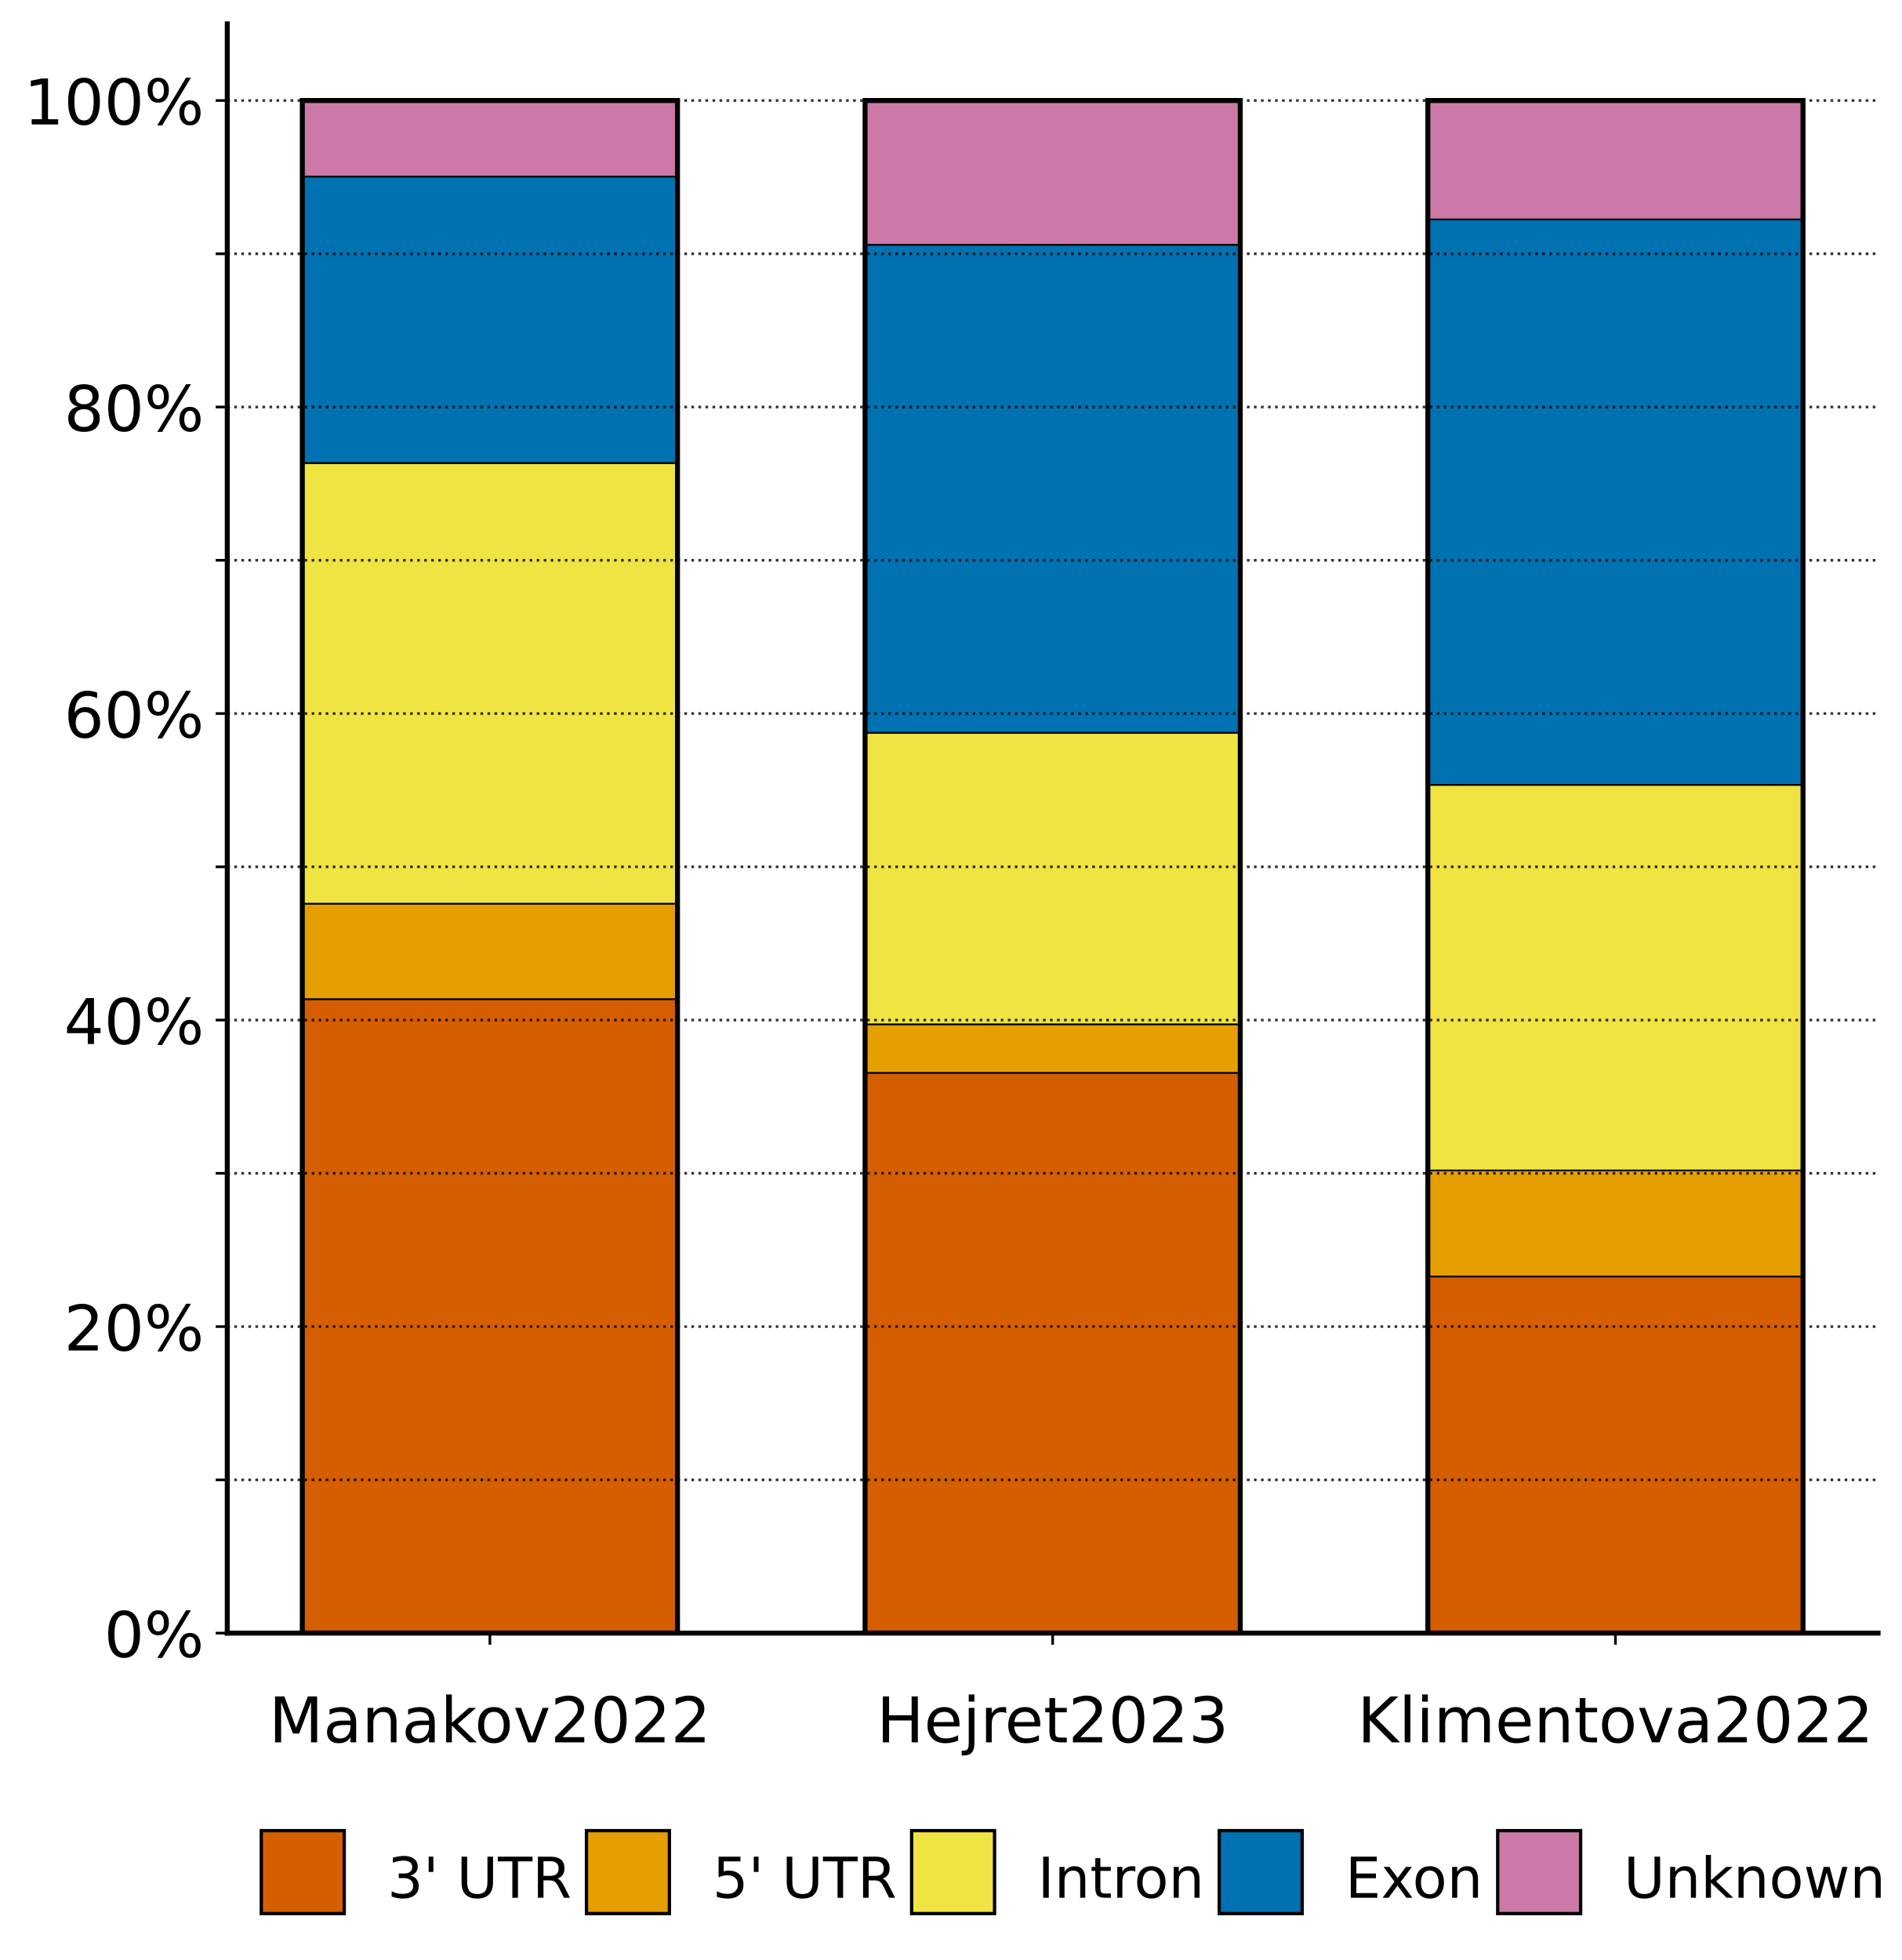
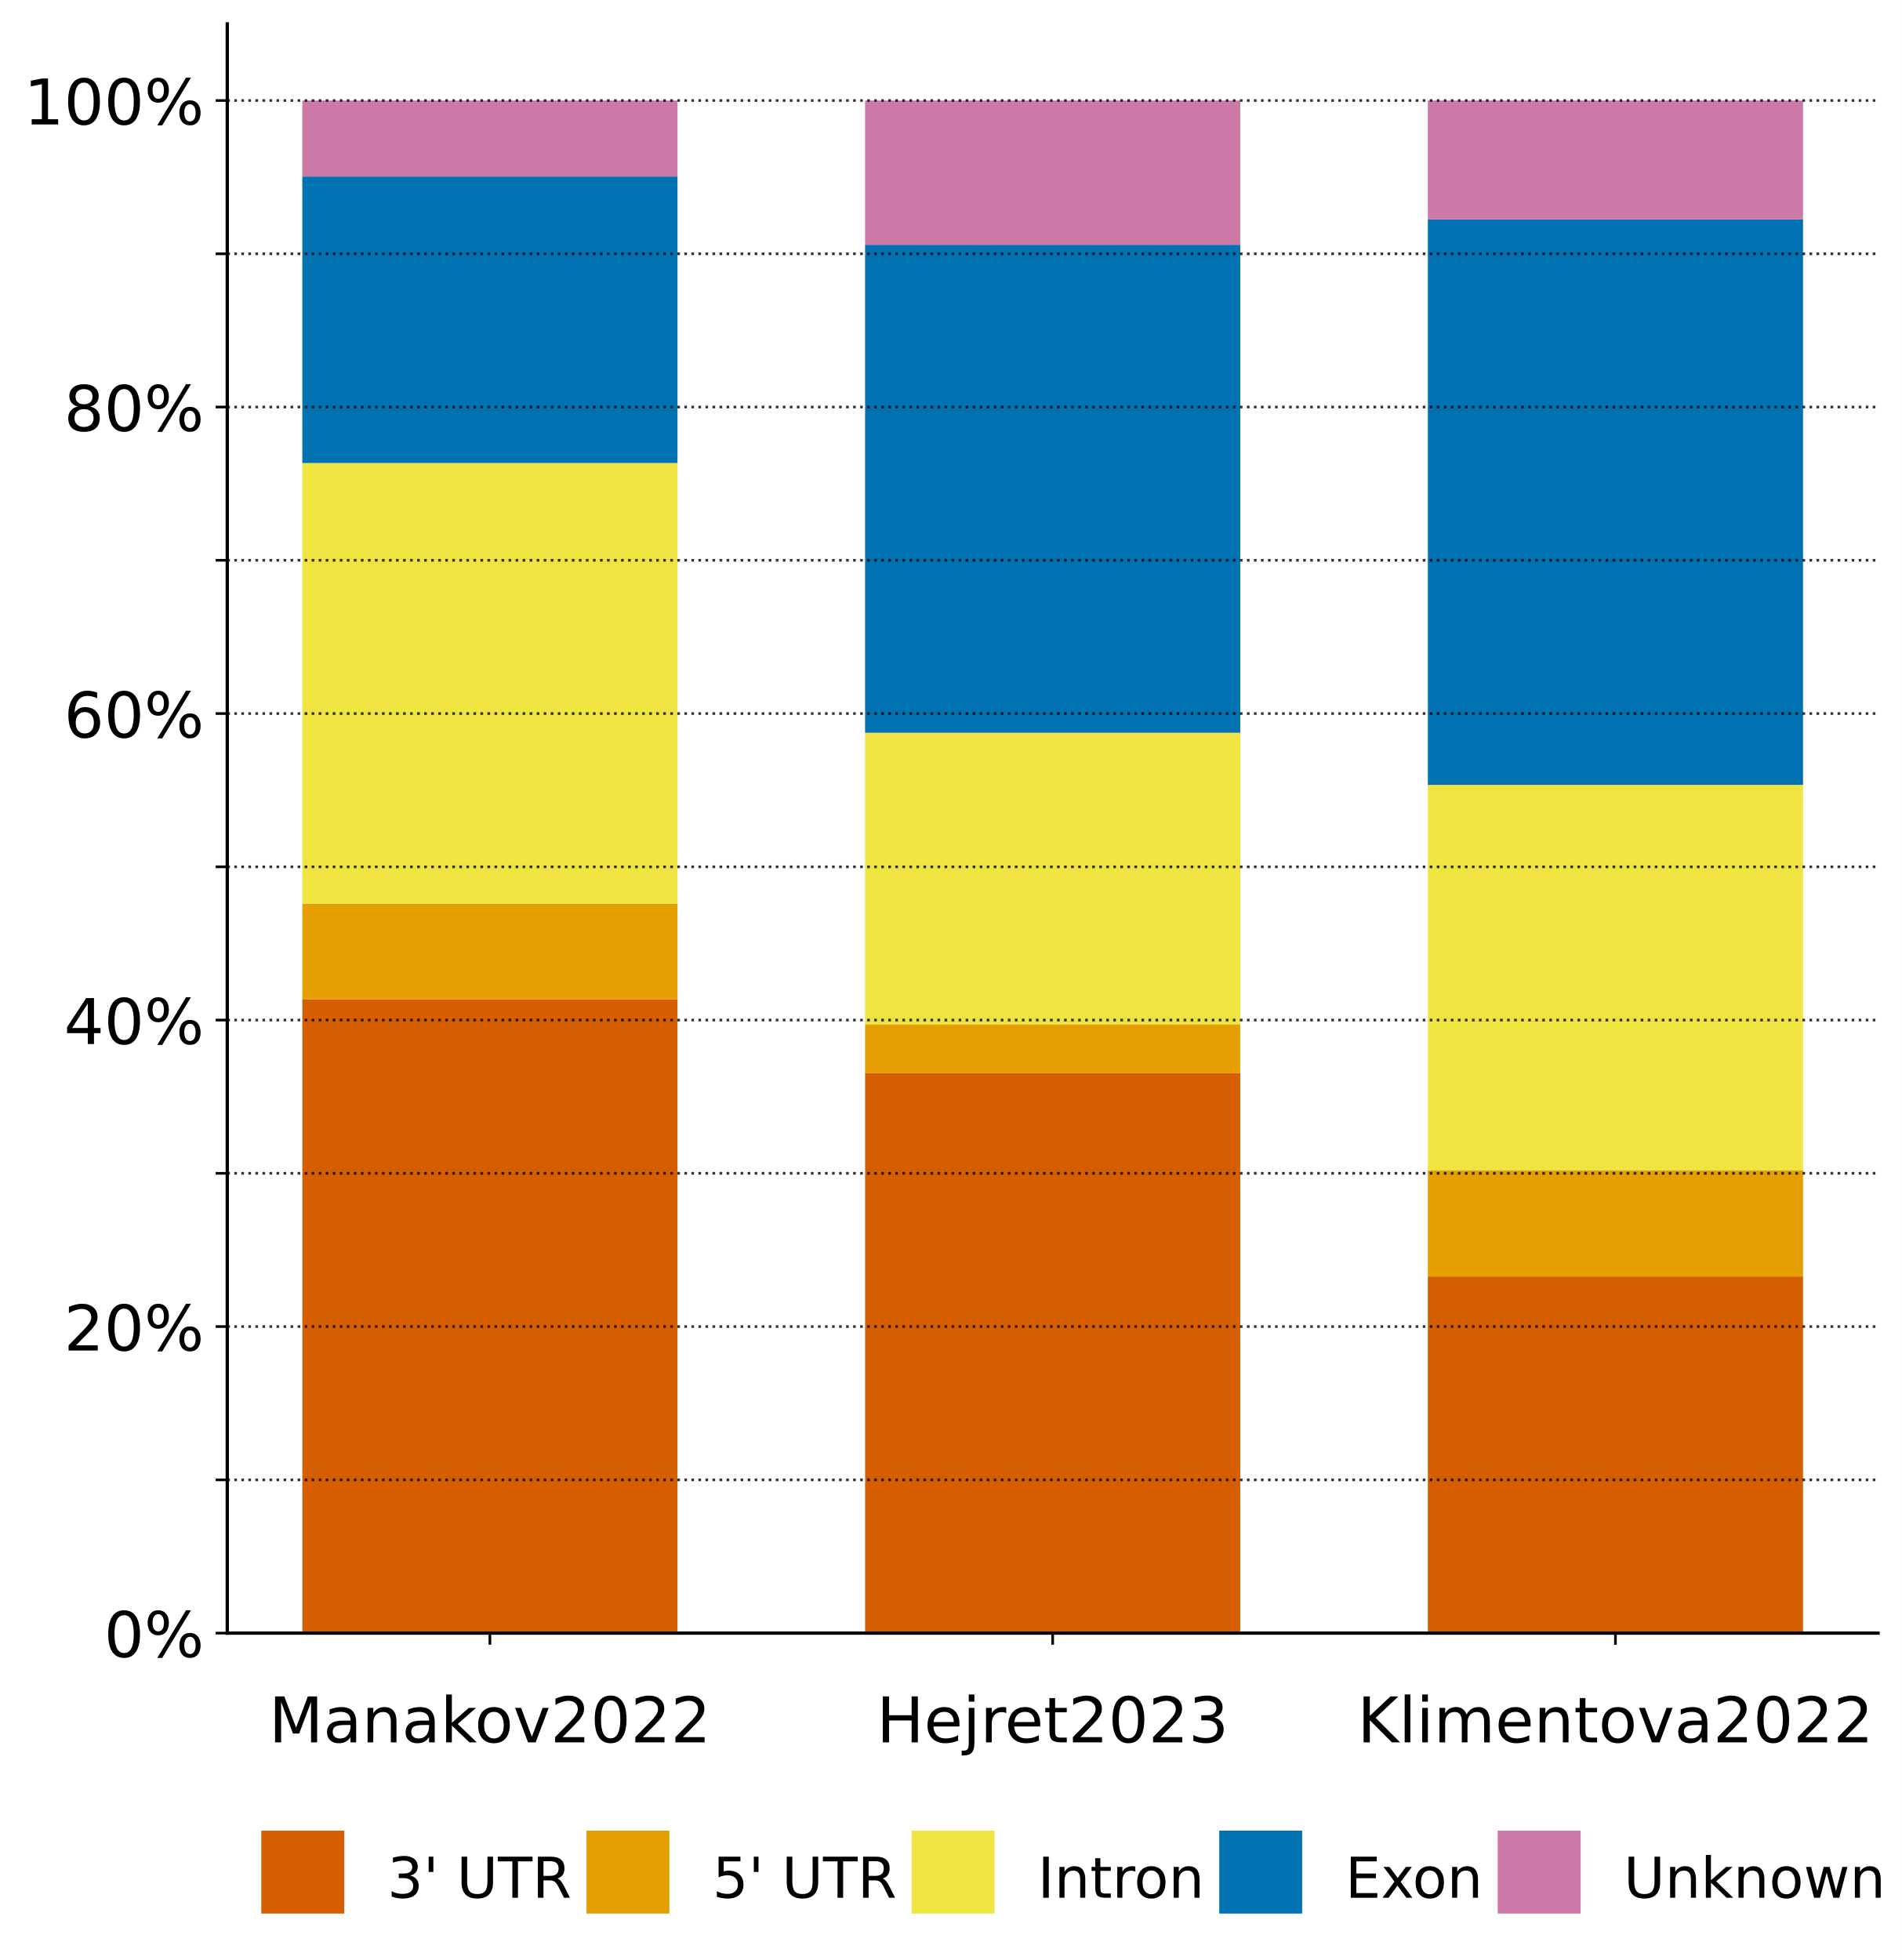
<svg xmlns="http://www.w3.org/2000/svg" xmlns:xlink="http://www.w3.org/1999/xlink" width="573.397pt" height="590.906pt" viewBox="0 0 573.397 590.906" version="1.1">
  <defs>
    <style type="text/css">*{stroke-linejoin: round; stroke-linecap: butt}</style>
  </defs>
  <g id="figure_1">
    <g id="patch_1">
      <path d="M 0 590.906  L 573.397 590.906  L 573.397 0  L 0 0  z " style="fill: #ffffff" />
    </g>
    <g id="axes_1">
      <g id="patch_2">
        <path d="M 68.519 492.351  L 566.197 492.351  L 566.197 7.2  L 68.519 7.2  z " style="fill: #ffffff" />
      </g>
      <g id="patch_3">
-         <path d="M 91.141 492.351  L 204.25 492.351  L 204.25 301.215  L 91.141 301.215  z " clip-path="url(#p1ba792b101)" style="fill: #d55e00; stroke: #000000; stroke-width: 0.5; stroke-linejoin: miter" />
+         <path d="M 91.141 492.351  L 204.25 492.351  L 204.25 301.215  L 91.141 301.215  z " clip-path="url(#p8c90537b96)" style="fill: #d55e00" />
      </g>
      <g id="patch_4">
-         <path d="M 91.141 301.215  L 204.25 301.215  L 204.25 272.441  L 91.141 272.441  z " clip-path="url(#p1ba792b101)" style="fill: #e69f00; stroke: #000000; stroke-width: 0.5; stroke-linejoin: miter" />
+         <path d="M 91.141 301.215  L 204.25 301.215  L 204.25 272.441  L 91.141 272.441  z " clip-path="url(#p8c90537b96)" style="fill: #e69f00" />
      </g>
      <g id="patch_5">
-         <path d="M 91.141 272.441  L 204.25 272.441  L 204.25 139.591  L 91.141 139.591  z " clip-path="url(#p1ba792b101)" style="fill: #f0e442; stroke: #000000; stroke-width: 0.5; stroke-linejoin: miter" />
+         <path d="M 91.141 272.441  L 204.25 272.441  L 204.25 139.591  L 91.141 139.591  z " clip-path="url(#p8c90537b96)" style="fill: #f0e442" />
      </g>
      <g id="patch_6">
-         <path d="M 91.141 139.591  L 204.25 139.591  L 204.25 53.225  L 91.141 53.225  z " clip-path="url(#p1ba792b101)" style="fill: #0072b2; stroke: #000000; stroke-width: 0.5; stroke-linejoin: miter" />
+         <path d="M 91.141 139.591  L 204.25 139.591  L 204.25 53.225  L 91.141 53.225  z " clip-path="url(#p8c90537b96)" style="fill: #0072b2" />
      </g>
      <g id="patch_7">
-         <path d="M 91.141 53.225  L 204.25 53.225  L 204.25 30.302  L 91.141 30.302  z " clip-path="url(#p1ba792b101)" style="fill: #cc79a7; stroke: #000000; stroke-width: 0.5; stroke-linejoin: miter" />
+         <path d="M 91.141 53.225  L 204.25 53.225  L 204.25 30.302  L 91.141 30.302  z " clip-path="url(#p8c90537b96)" style="fill: #cc79a7" />
      </g>
      <g id="patch_8">
-         <path d="M 260.804 492.351  L 373.913 492.351  L 373.913 323.434  L 260.804 323.434  z " clip-path="url(#p1ba792b101)" style="fill: #d55e00; stroke: #000000; stroke-width: 0.5; stroke-linejoin: miter" />
+         <path d="M 260.804 492.351  L 373.913 492.351  L 373.913 323.434  L 260.804 323.434  z " clip-path="url(#p8c90537b96)" style="fill: #d55e00" />
      </g>
      <g id="patch_9">
-         <path d="M 260.804 323.434  L 373.913 323.434  L 373.913 308.803  L 260.804 308.803  z " clip-path="url(#p1ba792b101)" style="fill: #e69f00; stroke: #000000; stroke-width: 0.5; stroke-linejoin: miter" />
+         <path d="M 260.804 323.434  L 373.913 323.434  L 373.913 308.803  L 260.804 308.803  z " clip-path="url(#p8c90537b96)" style="fill: #e69f00" />
      </g>
      <g id="patch_10">
-         <path d="M 260.804 308.803  L 373.913 308.803  L 373.913 220.914  L 260.804 220.914  z " clip-path="url(#p1ba792b101)" style="fill: #f0e442; stroke: #000000; stroke-width: 0.5; stroke-linejoin: miter" />
+         <path d="M 260.804 308.803  L 373.913 308.803  L 373.913 220.914  L 260.804 220.914  z " clip-path="url(#p8c90537b96)" style="fill: #f0e442" />
      </g>
      <g id="patch_11">
-         <path d="M 260.804 220.914  L 373.913 220.914  L 373.913 73.793  L 260.804 73.793  z " clip-path="url(#p1ba792b101)" style="fill: #0072b2; stroke: #000000; stroke-width: 0.5; stroke-linejoin: miter" />
+         <path d="M 260.804 220.914  L 373.913 220.914  L 373.913 73.793  L 260.804 73.793  z " clip-path="url(#p8c90537b96)" style="fill: #0072b2" />
      </g>
      <g id="patch_12">
-         <path d="M 260.804 73.793  L 373.913 73.793  L 373.913 30.302  L 260.804 30.302  z " clip-path="url(#p1ba792b101)" style="fill: #cc79a7; stroke: #000000; stroke-width: 0.5; stroke-linejoin: miter" />
+         <path d="M 260.804 73.793  L 373.913 73.793  L 373.913 30.302  L 260.804 30.302  z " clip-path="url(#p8c90537b96)" style="fill: #cc79a7" />
      </g>
      <g id="patch_13">
-         <path d="M 430.467 492.351  L 543.575 492.351  L 543.575 384.83  L 430.467 384.83  z " clip-path="url(#p1ba792b101)" style="fill: #d55e00; stroke: #000000; stroke-width: 0.5; stroke-linejoin: miter" />
+         <path d="M 430.467 492.351  L 543.575 492.351  L 543.575 384.83  L 430.467 384.83  z " clip-path="url(#p8c90537b96)" style="fill: #d55e00" />
      </g>
      <g id="patch_14">
-         <path d="M 430.467 384.83  L 543.575 384.83  L 543.575 352.865  L 430.467 352.865  z " clip-path="url(#p1ba792b101)" style="fill: #e69f00; stroke: #000000; stroke-width: 0.5; stroke-linejoin: miter" />
+         <path d="M 430.467 384.83  L 543.575 384.83  L 543.575 352.865  L 430.467 352.865  z " clip-path="url(#p8c90537b96)" style="fill: #e69f00" />
      </g>
      <g id="patch_15">
-         <path d="M 430.467 352.865  L 543.575 352.865  L 543.575 236.626  L 430.467 236.626  z " clip-path="url(#p1ba792b101)" style="fill: #f0e442; stroke: #000000; stroke-width: 0.5; stroke-linejoin: miter" />
+         <path d="M 430.467 352.865  L 543.575 352.865  L 543.575 236.626  L 430.467 236.626  z " clip-path="url(#p8c90537b96)" style="fill: #f0e442" />
      </g>
      <g id="patch_16">
-         <path d="M 430.467 236.626  L 543.575 236.626  L 543.575 66.143  L 430.467 66.143  z " clip-path="url(#p1ba792b101)" style="fill: #0072b2; stroke: #000000; stroke-width: 0.5; stroke-linejoin: miter" />
+         <path d="M 430.467 236.626  L 543.575 236.626  L 543.575 66.143  L 430.467 66.143  z " clip-path="url(#p8c90537b96)" style="fill: #0072b2" />
      </g>
      <g id="patch_17">
-         <path d="M 430.467 66.143  L 543.575 66.143  L 543.575 30.302  L 430.467 30.302  z " clip-path="url(#p1ba792b101)" style="fill: #cc79a7; stroke: #000000; stroke-width: 0.5; stroke-linejoin: miter" />
+         <path d="M 430.467 66.143  L 543.575 66.143  L 543.575 30.302  L 430.467 30.302  z " clip-path="url(#p8c90537b96)" style="fill: #cc79a7" />
      </g>
      <g id="patch_18">
-         <path d="M 91.141 492.351  L 204.25 492.351  L 204.25 30.302  L 91.141 30.302  L 91.141 492.351  z " clip-path="url(#p1ba792b101)" style="fill: none; stroke: #000000; stroke-width: 1.5; stroke-linejoin: miter" />
+         <path d="M 91.141 492.351  L 204.25 492.351  L 204.25 30.302  L 91.141 30.302  L 91.141 492.351  z " clip-path="url(#p8c90537b96)" style="fill: none" />
      </g>
      <g id="patch_19">
-         <path d="M 260.804 492.351  L 373.913 492.351  L 373.913 30.302  L 260.804 30.302  L 260.804 492.351  z " clip-path="url(#p1ba792b101)" style="fill: none; stroke: #000000; stroke-width: 1.5; stroke-linejoin: miter" />
+         <path d="M 260.804 492.351  L 373.913 492.351  L 373.913 30.302  L 260.804 30.302  L 260.804 492.351  z " clip-path="url(#p8c90537b96)" style="fill: none" />
      </g>
      <g id="patch_20">
-         <path d="M 430.467 492.351  L 543.575 492.351  L 543.575 30.302  L 430.467 30.302  L 430.467 492.351  z " clip-path="url(#p1ba792b101)" style="fill: none; stroke: #000000; stroke-width: 1.5; stroke-linejoin: miter" />
+         <path d="M 430.467 492.351  L 543.575 492.351  L 543.575 30.302  L 430.467 30.302  L 430.467 492.351  z " clip-path="url(#p8c90537b96)" style="fill: none" />
      </g>
      <g id="matplotlib.axis_1">
        <g id="xtick_1">
          <g id="line2d_1">
            <defs>
-               <path id="mafb6817748" d="M 0 0  L 0 3.5  " style="stroke: #000000; stroke-width: 0.8" />
-             </defs>
-             <g>
-               <use xlink:href="#mafb6817748" x="147.695" y="492.351" style="stroke: #000000; stroke-width: 0.8" />
+               <path id="mdee50625ce" d="M 0 0  L 0 3.5  " style="stroke: #000000; stroke-width: 0.8" />
+             </defs>
+             <g>
+               <use xlink:href="#mdee50625ce" x="147.695" y="492.351" style="stroke: #000000; stroke-width: 0.8" />
            </g>
          </g>
          <g id="text_1">
            <g transform="translate(81.06464 525.2882) scale(0.19 -0.19)">
              <defs>
                <path id="DejaVuSans-4d" d="M 628 4666  L 1569 4666  L 2759 1491  L 3956 4666  L 4897 4666  L 4897 0  L 4281 0  L 4281 4097  L 3078 897  L 2444 897  L 1241 4097  L 1241 0  L 628 0  L 628 4666  z " transform="scale(0.015625)" />
                <path id="DejaVuSans-61" d="M 2194 1759  Q 1497 1759 1228 1600  Q 959 1441 959 1056  Q 959 750 1161 570  Q 1363 391 1709 391  Q 2188 391 2477 730  Q 2766 1069 2766 1631  L 2766 1759  L 2194 1759  z M 3341 1997  L 3341 0  L 2766 0  L 2766 531  Q 2569 213 2275 61  Q 1981 -91 1556 -91  Q 1019 -91 701 211  Q 384 513 384 1019  Q 384 1609 779 1909  Q 1175 2209 1959 2209  L 2766 2209  L 2766 2266  Q 2766 2663 2505 2880  Q 2244 3097 1772 3097  Q 1472 3097 1187 3025  Q 903 2953 641 2809  L 641 3341  Q 956 3463 1253 3523  Q 1550 3584 1831 3584  Q 2591 3584 2966 3190  Q 3341 2797 3341 1997  z " transform="scale(0.015625)" />
                <path id="DejaVuSans-6e" d="M 3513 2113  L 3513 0  L 2938 0  L 2938 2094  Q 2938 2591 2744 2837  Q 2550 3084 2163 3084  Q 1697 3084 1428 2787  Q 1159 2491 1159 1978  L 1159 0  L 581 0  L 581 3500  L 1159 3500  L 1159 2956  Q 1366 3272 1645 3428  Q 1925 3584 2291 3584  Q 2894 3584 3203 3211  Q 3513 2838 3513 2113  z " transform="scale(0.015625)" />
                <path id="DejaVuSans-6b" d="M 581 4863  L 1159 4863  L 1159 1991  L 2875 3500  L 3609 3500  L 1753 1863  L 3688 0  L 2938 0  L 1159 1709  L 1159 0  L 581 0  L 581 4863  z " transform="scale(0.015625)" />
                <path id="DejaVuSans-6f" d="M 1959 3097  Q 1497 3097 1228 2736  Q 959 2375 959 1747  Q 959 1119 1226 758  Q 1494 397 1959 397  Q 2419 397 2687 759  Q 2956 1122 2956 1747  Q 2956 2369 2687 2733  Q 2419 3097 1959 3097  z M 1959 3584  Q 2709 3584 3137 3096  Q 3566 2609 3566 1747  Q 3566 888 3137 398  Q 2709 -91 1959 -91  Q 1206 -91 779 398  Q 353 888 353 1747  Q 353 2609 779 3096  Q 1206 3584 1959 3584  z " transform="scale(0.015625)" />
                <path id="DejaVuSans-76" d="M 191 3500  L 800 3500  L 1894 563  L 2988 3500  L 3597 3500  L 2284 0  L 1503 0  L 191 3500  z " transform="scale(0.015625)" />
                <path id="DejaVuSans-32" d="M 1228 531  L 3431 531  L 3431 0  L 469 0  L 469 531  Q 828 903 1448 1529  Q 2069 2156 2228 2338  Q 2531 2678 2651 2914  Q 2772 3150 2772 3378  Q 2772 3750 2511 3984  Q 2250 4219 1831 4219  Q 1534 4219 1204 4116  Q 875 4013 500 3803  L 500 4441  Q 881 4594 1212 4672  Q 1544 4750 1819 4750  Q 2544 4750 2975 4387  Q 3406 4025 3406 3419  Q 3406 3131 3298 2873  Q 3191 2616 2906 2266  Q 2828 2175 2409 1742  Q 1991 1309 1228 531  z " transform="scale(0.015625)" />
                <path id="DejaVuSans-30" d="M 2034 4250  Q 1547 4250 1301 3770  Q 1056 3291 1056 2328  Q 1056 1369 1301 889  Q 1547 409 2034 409  Q 2525 409 2770 889  Q 3016 1369 3016 2328  Q 3016 3291 2770 3770  Q 2525 4250 2034 4250  z M 2034 4750  Q 2819 4750 3233 4129  Q 3647 3509 3647 2328  Q 3647 1150 3233 529  Q 2819 -91 2034 -91  Q 1250 -91 836 529  Q 422 1150 422 2328  Q 422 3509 836 4129  Q 1250 4750 2034 4750  z " transform="scale(0.015625)" />
              </defs>
              <use xlink:href="#DejaVuSans-4d" />
              <use xlink:href="#DejaVuSans-61" x="86.279" />
              <use xlink:href="#DejaVuSans-6e" x="147.559" />
              <use xlink:href="#DejaVuSans-61" x="210.938" />
              <use xlink:href="#DejaVuSans-6b" x="272.217" />
              <use xlink:href="#DejaVuSans-6f" x="326.502" />
              <use xlink:href="#DejaVuSans-76" x="387.684" />
              <use xlink:href="#DejaVuSans-32" x="446.863" />
              <use xlink:href="#DejaVuSans-30" x="510.486" />
              <use xlink:href="#DejaVuSans-32" x="574.109" />
              <use xlink:href="#DejaVuSans-32" x="637.732" />
            </g>
          </g>
        </g>
        <g id="xtick_2">
          <g id="line2d_2">
            <g>
-               <use xlink:href="#mafb6817748" x="317.358" y="492.351" style="stroke: #000000; stroke-width: 0.8" />
+               <use xlink:href="#mdee50625ce" x="317.358" y="492.351" style="stroke: #000000; stroke-width: 0.8" />
            </g>
          </g>
          <g id="text_2">
            <g transform="translate(264.2903 525.2882) scale(0.19 -0.19)">
              <defs>
                <path id="DejaVuSans-48" d="M 628 4666  L 1259 4666  L 1259 2753  L 3553 2753  L 3553 4666  L 4184 4666  L 4184 0  L 3553 0  L 3553 2222  L 1259 2222  L 1259 0  L 628 0  L 628 4666  z " transform="scale(0.015625)" />
                <path id="DejaVuSans-65" d="M 3597 1894  L 3597 1613  L 953 1613  Q 991 1019 1311 708  Q 1631 397 2203 397  Q 2534 397 2845 478  Q 3156 559 3463 722  L 3463 178  Q 3153 47 2828 -22  Q 2503 -91 2169 -91  Q 1331 -91 842 396  Q 353 884 353 1716  Q 353 2575 817 3079  Q 1281 3584 2069 3584  Q 2775 3584 3186 3129  Q 3597 2675 3597 1894  z M 3022 2063  Q 3016 2534 2758 2815  Q 2500 3097 2075 3097  Q 1594 3097 1305 2825  Q 1016 2553 972 2059  L 3022 2063  z " transform="scale(0.015625)" />
                <path id="DejaVuSans-6a" d="M 603 3500  L 1178 3500  L 1178 -63  Q 1178 -731 923 -1031  Q 669 -1331 103 -1331  L -116 -1331  L -116 -844  L 38 -844  Q 366 -844 484 -692  Q 603 -541 603 -63  L 603 3500  z M 603 4863  L 1178 4863  L 1178 4134  L 603 4134  L 603 4863  z " transform="scale(0.015625)" />
                <path id="DejaVuSans-72" d="M 2631 2963  Q 2534 3019 2420 3045  Q 2306 3072 2169 3072  Q 1681 3072 1420 2755  Q 1159 2438 1159 1844  L 1159 0  L 581 0  L 581 3500  L 1159 3500  L 1159 2956  Q 1341 3275 1631 3429  Q 1922 3584 2338 3584  Q 2397 3584 2469 3576  Q 2541 3569 2628 3553  L 2631 2963  z " transform="scale(0.015625)" />
                <path id="DejaVuSans-74" d="M 1172 4494  L 1172 3500  L 2356 3500  L 2356 3053  L 1172 3053  L 1172 1153  Q 1172 725 1289 603  Q 1406 481 1766 481  L 2356 481  L 2356 0  L 1766 0  Q 1100 0 847 248  Q 594 497 594 1153  L 594 3053  L 172 3053  L 172 3500  L 594 3500  L 594 4494  L 1172 4494  z " transform="scale(0.015625)" />
                <path id="DejaVuSans-33" d="M 2597 2516  Q 3050 2419 3304 2112  Q 3559 1806 3559 1356  Q 3559 666 3084 287  Q 2609 -91 1734 -91  Q 1441 -91 1130 -33  Q 819 25 488 141  L 488 750  Q 750 597 1062 519  Q 1375 441 1716 441  Q 2309 441 2620 675  Q 2931 909 2931 1356  Q 2931 1769 2642 2001  Q 2353 2234 1838 2234  L 1294 2234  L 1294 2753  L 1863 2753  Q 2328 2753 2575 2939  Q 2822 3125 2822 3475  Q 2822 3834 2567 4026  Q 2313 4219 1838 4219  Q 1578 4219 1281 4162  Q 984 4106 628 3988  L 628 4550  Q 988 4650 1302 4700  Q 1616 4750 1894 4750  Q 2613 4750 3031 4423  Q 3450 4097 3450 3541  Q 3450 3153 3228 2886  Q 3006 2619 2597 2516  z " transform="scale(0.015625)" />
              </defs>
              <use xlink:href="#DejaVuSans-48" />
              <use xlink:href="#DejaVuSans-65" x="75.195" />
              <use xlink:href="#DejaVuSans-6a" x="136.719" />
              <use xlink:href="#DejaVuSans-72" x="164.502" />
              <use xlink:href="#DejaVuSans-65" x="203.365" />
              <use xlink:href="#DejaVuSans-74" x="264.889" />
              <use xlink:href="#DejaVuSans-32" x="304.098" />
              <use xlink:href="#DejaVuSans-30" x="367.721" />
              <use xlink:href="#DejaVuSans-32" x="431.344" />
              <use xlink:href="#DejaVuSans-33" x="494.967" />
            </g>
          </g>
        </g>
        <g id="xtick_3">
          <g id="line2d_3">
            <g>
-               <use xlink:href="#mafb6817748" x="487.021" y="492.351" style="stroke: #000000; stroke-width: 0.8" />
+               <use xlink:href="#mdee50625ce" x="487.021" y="492.351" style="stroke: #000000; stroke-width: 0.8" />
            </g>
          </g>
          <g id="text_3">
            <g transform="translate(409.234 525.2882) scale(0.19 -0.19)">
              <defs>
                <path id="DejaVuSans-4b" d="M 628 4666  L 1259 4666  L 1259 2694  L 3353 4666  L 4166 4666  L 1850 2491  L 4331 0  L 3500 0  L 1259 2247  L 1259 0  L 628 0  L 628 4666  z " transform="scale(0.015625)" />
                <path id="DejaVuSans-6c" d="M 603 4863  L 1178 4863  L 1178 0  L 603 0  L 603 4863  z " transform="scale(0.015625)" />
                <path id="DejaVuSans-69" d="M 603 3500  L 1178 3500  L 1178 0  L 603 0  L 603 3500  z M 603 4863  L 1178 4863  L 1178 4134  L 603 4134  L 603 4863  z " transform="scale(0.015625)" />
                <path id="DejaVuSans-6d" d="M 3328 2828  Q 3544 3216 3844 3400  Q 4144 3584 4550 3584  Q 5097 3584 5394 3201  Q 5691 2819 5691 2113  L 5691 0  L 5113 0  L 5113 2094  Q 5113 2597 4934 2840  Q 4756 3084 4391 3084  Q 3944 3084 3684 2787  Q 3425 2491 3425 1978  L 3425 0  L 2847 0  L 2847 2094  Q 2847 2600 2669 2842  Q 2491 3084 2119 3084  Q 1678 3084 1418 2786  Q 1159 2488 1159 1978  L 1159 0  L 581 0  L 581 3500  L 1159 3500  L 1159 2956  Q 1356 3278 1631 3431  Q 1906 3584 2284 3584  Q 2666 3584 2933 3390  Q 3200 3197 3328 2828  z " transform="scale(0.015625)" />
              </defs>
              <use xlink:href="#DejaVuSans-4b" />
              <use xlink:href="#DejaVuSans-6c" x="65.576" />
              <use xlink:href="#DejaVuSans-69" x="93.359" />
              <use xlink:href="#DejaVuSans-6d" x="121.143" />
              <use xlink:href="#DejaVuSans-65" x="218.555" />
              <use xlink:href="#DejaVuSans-6e" x="280.078" />
              <use xlink:href="#DejaVuSans-74" x="343.457" />
              <use xlink:href="#DejaVuSans-6f" x="382.666" />
              <use xlink:href="#DejaVuSans-76" x="443.848" />
              <use xlink:href="#DejaVuSans-61" x="503.027" />
              <use xlink:href="#DejaVuSans-32" x="564.307" />
              <use xlink:href="#DejaVuSans-30" x="627.93" />
              <use xlink:href="#DejaVuSans-32" x="691.553" />
              <use xlink:href="#DejaVuSans-32" x="755.176" />
            </g>
          </g>
        </g>
      </g>
      <g id="matplotlib.axis_2">
        <g id="ytick_1">
          <g id="line2d_4">
-             <path d="M 68.519 492.351  L 566.197 492.351  " clip-path="url(#p1ba792b101)" style="fill: none; stroke-dasharray: 0.8,1.32; stroke-dashoffset: 0; stroke: #000000; stroke-opacity: 0.8; stroke-width: 0.8" />
+             <path d="M 68.519 492.351  L 566.197 492.351  " clip-path="url(#p8c90537b96)" style="fill: none; stroke-dasharray: 0.8,1.32; stroke-dashoffset: 0; stroke: #000000; stroke-opacity: 0.8; stroke-width: 0.8" />
          </g>
          <g id="line2d_5">
            <defs>
-               <path id="ma164d11bf6" d="M 0 0  L -3.5 0  " style="stroke: #000000; stroke-width: 0.8" />
-             </defs>
-             <g>
-               <use xlink:href="#ma164d11bf6" x="68.519" y="492.351" style="stroke: #000000; stroke-width: 0.8" />
+               <path id="m877d635cb7" d="M 0 0  L -3.5 0  " style="stroke: #000000; stroke-width: 0.8" />
+             </defs>
+             <g>
+               <use xlink:href="#m877d635cb7" x="68.519" y="492.351" style="stroke: #000000; stroke-width: 0.8" />
            </g>
          </g>
          <g id="text_4">
            <g transform="translate(31.3775 499.5696) scale(0.19 -0.19)">
              <defs>
                <path id="DejaVuSans-25" d="M 4653 2053  Q 4381 2053 4226 1822  Q 4072 1591 4072 1178  Q 4072 772 4226 539  Q 4381 306 4653 306  Q 4919 306 5073 539  Q 5228 772 5228 1178  Q 5228 1588 5073 1820  Q 4919 2053 4653 2053  z M 4653 2450  Q 5147 2450 5437 2106  Q 5728 1763 5728 1178  Q 5728 594 5436 251  Q 5144 -91 4653 -91  Q 4153 -91 3862 251  Q 3572 594 3572 1178  Q 3572 1766 3864 2108  Q 4156 2450 4653 2450  z M 1428 4353  Q 1159 4353 1004 4120  Q 850 3888 850 3481  Q 850 3069 1003 2837  Q 1156 2606 1428 2606  Q 1700 2606 1854 2837  Q 2009 3069 2009 3481  Q 2009 3884 1853 4118  Q 1697 4353 1428 4353  z M 4250 4750  L 4750 4750  L 1831 -91  L 1331 -91  L 4250 4750  z M 1428 4750  Q 1922 4750 2215 4408  Q 2509 4066 2509 3481  Q 2509 2891 2217 2550  Q 1925 2209 1428 2209  Q 931 2209 642 2551  Q 353 2894 353 3481  Q 353 4063 643 4406  Q 934 4750 1428 4750  z " transform="scale(0.015625)" />
              </defs>
              <use xlink:href="#DejaVuSans-30" />
              <use xlink:href="#DejaVuSans-25" x="63.623" />
            </g>
          </g>
        </g>
        <g id="ytick_2">
          <g id="line2d_6">
-             <path d="M 68.519 446.146  L 566.197 446.146  " clip-path="url(#p1ba792b101)" style="fill: none; stroke-dasharray: 0.8,1.32; stroke-dashoffset: 0; stroke: #000000; stroke-opacity: 0.8; stroke-width: 0.8" />
+             <path d="M 68.519 446.146  L 566.197 446.146  " clip-path="url(#p8c90537b96)" style="fill: none; stroke-dasharray: 0.8,1.32; stroke-dashoffset: 0; stroke: #000000; stroke-opacity: 0.8; stroke-width: 0.8" />
          </g>
          <g id="line2d_7">
            <g>
-               <use xlink:href="#ma164d11bf6" x="68.519" y="446.146" style="stroke: #000000; stroke-width: 0.8" />
+               <use xlink:href="#m877d635cb7" x="68.519" y="446.146" style="stroke: #000000; stroke-width: 0.8" />
            </g>
          </g>
        </g>
        <g id="ytick_3">
          <g id="line2d_8">
-             <path d="M 68.519 399.941  L 566.197 399.941  " clip-path="url(#p1ba792b101)" style="fill: none; stroke-dasharray: 0.8,1.32; stroke-dashoffset: 0; stroke: #000000; stroke-opacity: 0.8; stroke-width: 0.8" />
+             <path d="M 68.519 399.941  L 566.197 399.941  " clip-path="url(#p8c90537b96)" style="fill: none; stroke-dasharray: 0.8,1.32; stroke-dashoffset: 0; stroke: #000000; stroke-opacity: 0.8; stroke-width: 0.8" />
          </g>
          <g id="line2d_9">
            <g>
-               <use xlink:href="#ma164d11bf6" x="68.519" y="399.941" style="stroke: #000000; stroke-width: 0.8" />
+               <use xlink:href="#m877d635cb7" x="68.519" y="399.941" style="stroke: #000000; stroke-width: 0.8" />
            </g>
          </g>
          <g id="text_5">
            <g transform="translate(19.28875 407.1599) scale(0.19 -0.19)">
              <use xlink:href="#DejaVuSans-32" />
              <use xlink:href="#DejaVuSans-30" x="63.623" />
              <use xlink:href="#DejaVuSans-25" x="127.246" />
            </g>
          </g>
        </g>
        <g id="ytick_4">
          <g id="line2d_10">
-             <path d="M 68.519 353.737  L 566.197 353.737  " clip-path="url(#p1ba792b101)" style="fill: none; stroke-dasharray: 0.8,1.32; stroke-dashoffset: 0; stroke: #000000; stroke-opacity: 0.8; stroke-width: 0.8" />
+             <path d="M 68.519 353.737  L 566.197 353.737  " clip-path="url(#p8c90537b96)" style="fill: none; stroke-dasharray: 0.8,1.32; stroke-dashoffset: 0; stroke: #000000; stroke-opacity: 0.8; stroke-width: 0.8" />
          </g>
          <g id="line2d_11">
            <g>
-               <use xlink:href="#ma164d11bf6" x="68.519" y="353.737" style="stroke: #000000; stroke-width: 0.8" />
+               <use xlink:href="#m877d635cb7" x="68.519" y="353.737" style="stroke: #000000; stroke-width: 0.8" />
            </g>
          </g>
        </g>
        <g id="ytick_5">
          <g id="line2d_12">
-             <path d="M 68.519 307.532  L 566.197 307.532  " clip-path="url(#p1ba792b101)" style="fill: none; stroke-dasharray: 0.8,1.32; stroke-dashoffset: 0; stroke: #000000; stroke-opacity: 0.8; stroke-width: 0.8" />
+             <path d="M 68.519 307.532  L 566.197 307.532  " clip-path="url(#p8c90537b96)" style="fill: none; stroke-dasharray: 0.8,1.32; stroke-dashoffset: 0; stroke: #000000; stroke-opacity: 0.8; stroke-width: 0.8" />
          </g>
          <g id="line2d_13">
            <g>
-               <use xlink:href="#ma164d11bf6" x="68.519" y="307.532" style="stroke: #000000; stroke-width: 0.8" />
+               <use xlink:href="#m877d635cb7" x="68.519" y="307.532" style="stroke: #000000; stroke-width: 0.8" />
            </g>
          </g>
          <g id="text_6">
            <g transform="translate(19.28875 314.7502) scale(0.19 -0.19)">
              <defs>
                <path id="DejaVuSans-34" d="M 2419 4116  L 825 1625  L 2419 1625  L 2419 4116  z M 2253 4666  L 3047 4666  L 3047 1625  L 3713 1625  L 3713 1100  L 3047 1100  L 3047 0  L 2419 0  L 2419 1100  L 313 1100  L 313 1709  L 2253 4666  z " transform="scale(0.015625)" />
              </defs>
              <use xlink:href="#DejaVuSans-34" />
              <use xlink:href="#DejaVuSans-30" x="63.623" />
              <use xlink:href="#DejaVuSans-25" x="127.246" />
            </g>
          </g>
        </g>
        <g id="ytick_6">
          <g id="line2d_14">
-             <path d="M 68.519 261.327  L 566.197 261.327  " clip-path="url(#p1ba792b101)" style="fill: none; stroke-dasharray: 0.8,1.32; stroke-dashoffset: 0; stroke: #000000; stroke-opacity: 0.8; stroke-width: 0.8" />
+             <path d="M 68.519 261.327  L 566.197 261.327  " clip-path="url(#p8c90537b96)" style="fill: none; stroke-dasharray: 0.8,1.32; stroke-dashoffset: 0; stroke: #000000; stroke-opacity: 0.8; stroke-width: 0.8" />
          </g>
          <g id="line2d_15">
            <g>
-               <use xlink:href="#ma164d11bf6" x="68.519" y="261.327" style="stroke: #000000; stroke-width: 0.8" />
+               <use xlink:href="#m877d635cb7" x="68.519" y="261.327" style="stroke: #000000; stroke-width: 0.8" />
            </g>
          </g>
        </g>
        <g id="ytick_7">
          <g id="line2d_16">
-             <path d="M 68.519 215.122  L 566.197 215.122  " clip-path="url(#p1ba792b101)" style="fill: none; stroke-dasharray: 0.8,1.32; stroke-dashoffset: 0; stroke: #000000; stroke-opacity: 0.8; stroke-width: 0.8" />
+             <path d="M 68.519 215.122  L 566.197 215.122  " clip-path="url(#p8c90537b96)" style="fill: none; stroke-dasharray: 0.8,1.32; stroke-dashoffset: 0; stroke: #000000; stroke-opacity: 0.8; stroke-width: 0.8" />
          </g>
          <g id="line2d_17">
            <g>
-               <use xlink:href="#ma164d11bf6" x="68.519" y="215.122" style="stroke: #000000; stroke-width: 0.8" />
+               <use xlink:href="#m877d635cb7" x="68.519" y="215.122" style="stroke: #000000; stroke-width: 0.8" />
            </g>
          </g>
          <g id="text_7">
            <g transform="translate(19.28875 222.3404) scale(0.19 -0.19)">
              <defs>
                <path id="DejaVuSans-36" d="M 2113 2584  Q 1688 2584 1439 2293  Q 1191 2003 1191 1497  Q 1191 994 1439 701  Q 1688 409 2113 409  Q 2538 409 2786 701  Q 3034 994 3034 1497  Q 3034 2003 2786 2293  Q 2538 2584 2113 2584  z M 3366 4563  L 3366 3988  Q 3128 4100 2886 4159  Q 2644 4219 2406 4219  Q 1781 4219 1451 3797  Q 1122 3375 1075 2522  Q 1259 2794 1537 2939  Q 1816 3084 2150 3084  Q 2853 3084 3261 2657  Q 3669 2231 3669 1497  Q 3669 778 3244 343  Q 2819 -91 2113 -91  Q 1303 -91 875 529  Q 447 1150 447 2328  Q 447 3434 972 4092  Q 1497 4750 2381 4750  Q 2619 4750 2861 4703  Q 3103 4656 3366 4563  z " transform="scale(0.015625)" />
              </defs>
              <use xlink:href="#DejaVuSans-36" />
              <use xlink:href="#DejaVuSans-30" x="63.623" />
              <use xlink:href="#DejaVuSans-25" x="127.246" />
            </g>
          </g>
        </g>
        <g id="ytick_8">
          <g id="line2d_18">
-             <path d="M 68.519 168.917  L 566.197 168.917  " clip-path="url(#p1ba792b101)" style="fill: none; stroke-dasharray: 0.8,1.32; stroke-dashoffset: 0; stroke: #000000; stroke-opacity: 0.8; stroke-width: 0.8" />
+             <path d="M 68.519 168.917  L 566.197 168.917  " clip-path="url(#p8c90537b96)" style="fill: none; stroke-dasharray: 0.8,1.32; stroke-dashoffset: 0; stroke: #000000; stroke-opacity: 0.8; stroke-width: 0.8" />
          </g>
          <g id="line2d_19">
            <g>
-               <use xlink:href="#ma164d11bf6" x="68.519" y="168.917" style="stroke: #000000; stroke-width: 0.8" />
+               <use xlink:href="#m877d635cb7" x="68.519" y="168.917" style="stroke: #000000; stroke-width: 0.8" />
            </g>
          </g>
        </g>
        <g id="ytick_9">
          <g id="line2d_20">
-             <path d="M 68.519 122.712  L 566.197 122.712  " clip-path="url(#p1ba792b101)" style="fill: none; stroke-dasharray: 0.8,1.32; stroke-dashoffset: 0; stroke: #000000; stroke-opacity: 0.8; stroke-width: 0.8" />
+             <path d="M 68.519 122.712  L 566.197 122.712  " clip-path="url(#p8c90537b96)" style="fill: none; stroke-dasharray: 0.8,1.32; stroke-dashoffset: 0; stroke: #000000; stroke-opacity: 0.8; stroke-width: 0.8" />
          </g>
          <g id="line2d_21">
            <g>
-               <use xlink:href="#ma164d11bf6" x="68.519" y="122.712" style="stroke: #000000; stroke-width: 0.8" />
+               <use xlink:href="#m877d635cb7" x="68.519" y="122.712" style="stroke: #000000; stroke-width: 0.8" />
            </g>
          </g>
          <g id="text_8">
            <g transform="translate(19.28875 129.9307) scale(0.19 -0.19)">
              <defs>
                <path id="DejaVuSans-38" d="M 2034 2216  Q 1584 2216 1326 1975  Q 1069 1734 1069 1313  Q 1069 891 1326 650  Q 1584 409 2034 409  Q 2484 409 2743 651  Q 3003 894 3003 1313  Q 3003 1734 2745 1975  Q 2488 2216 2034 2216  z M 1403 2484  Q 997 2584 770 2862  Q 544 3141 544 3541  Q 544 4100 942 4425  Q 1341 4750 2034 4750  Q 2731 4750 3128 4425  Q 3525 4100 3525 3541  Q 3525 3141 3298 2862  Q 3072 2584 2669 2484  Q 3125 2378 3379 2068  Q 3634 1759 3634 1313  Q 3634 634 3220 271  Q 2806 -91 2034 -91  Q 1263 -91 848 271  Q 434 634 434 1313  Q 434 1759 690 2068  Q 947 2378 1403 2484  z M 1172 3481  Q 1172 3119 1398 2916  Q 1625 2713 2034 2713  Q 2441 2713 2670 2916  Q 2900 3119 2900 3481  Q 2900 3844 2670 4047  Q 2441 4250 2034 4250  Q 1625 4250 1398 4047  Q 1172 3844 1172 3481  z " transform="scale(0.015625)" />
              </defs>
              <use xlink:href="#DejaVuSans-38" />
              <use xlink:href="#DejaVuSans-30" x="63.623" />
              <use xlink:href="#DejaVuSans-25" x="127.246" />
            </g>
          </g>
        </g>
        <g id="ytick_10">
          <g id="line2d_22">
-             <path d="M 68.519 76.507  L 566.197 76.507  " clip-path="url(#p1ba792b101)" style="fill: none; stroke-dasharray: 0.8,1.32; stroke-dashoffset: 0; stroke: #000000; stroke-opacity: 0.8; stroke-width: 0.8" />
+             <path d="M 68.519 76.507  L 566.197 76.507  " clip-path="url(#p8c90537b96)" style="fill: none; stroke-dasharray: 0.8,1.32; stroke-dashoffset: 0; stroke: #000000; stroke-opacity: 0.8; stroke-width: 0.8" />
          </g>
          <g id="line2d_23">
            <g>
-               <use xlink:href="#ma164d11bf6" x="68.519" y="76.507" style="stroke: #000000; stroke-width: 0.8" />
+               <use xlink:href="#m877d635cb7" x="68.519" y="76.507" style="stroke: #000000; stroke-width: 0.8" />
            </g>
          </g>
        </g>
        <g id="ytick_11">
          <g id="line2d_24">
-             <path d="M 68.519 30.302  L 566.197 30.302  " clip-path="url(#p1ba792b101)" style="fill: none; stroke-dasharray: 0.8,1.32; stroke-dashoffset: 0; stroke: #000000; stroke-opacity: 0.8; stroke-width: 0.8" />
+             <path d="M 68.519 30.302  L 566.197 30.302  " clip-path="url(#p8c90537b96)" style="fill: none; stroke-dasharray: 0.8,1.32; stroke-dashoffset: 0; stroke: #000000; stroke-opacity: 0.8; stroke-width: 0.8" />
          </g>
          <g id="line2d_25">
            <g>
-               <use xlink:href="#ma164d11bf6" x="68.519" y="30.302" style="stroke: #000000; stroke-width: 0.8" />
+               <use xlink:href="#m877d635cb7" x="68.519" y="30.302" style="stroke: #000000; stroke-width: 0.8" />
            </g>
          </g>
          <g id="text_9">
            <g transform="translate(7.2 37.52095) scale(0.19 -0.19)">
              <defs>
                <path id="DejaVuSans-31" d="M 794 531  L 1825 531  L 1825 4091  L 703 3866  L 703 4441  L 1819 4666  L 2450 4666  L 2450 531  L 3481 531  L 3481 0  L 794 0  L 794 531  z " transform="scale(0.015625)" />
              </defs>
              <use xlink:href="#DejaVuSans-31" />
              <use xlink:href="#DejaVuSans-30" x="63.623" />
              <use xlink:href="#DejaVuSans-30" x="127.246" />
              <use xlink:href="#DejaVuSans-25" x="190.869" />
            </g>
          </g>
        </g>
      </g>
      <g id="patch_21">
-         <path d="M 68.519 492.351  L 68.519 7.2  " style="fill: none; stroke: #000000; stroke-width: 1.5; stroke-linejoin: miter; stroke-linecap: square" />
+         <path d="M 68.519 492.351  L 68.519 7.2  " style="fill: none; stroke: #000000; stroke-linejoin: miter; stroke-linecap: square" />
      </g>
      <g id="patch_22">
-         <path d="M 68.519 492.351  L 566.197 492.351  " style="fill: none; stroke: #000000; stroke-width: 1.5; stroke-linejoin: miter; stroke-linecap: square" />
+         <path d="M 68.519 492.351  L 566.197 492.351  " style="fill: none; stroke: #000000; stroke-linejoin: miter; stroke-linecap: square" />
      </g>
      <g id="legend_1">
        <g id="patch_23">
          <path d="M 75.382 583.706  L 559.335 583.706  Q 562.735 583.706 562.735 580.306  L 562.735 552.766  Q 562.735 549.366 559.335 549.366  L 75.382 549.366  Q 71.982 549.366 71.982 552.766  L 71.982 580.306  Q 71.982 583.706 75.382 583.706  z " style="fill: #ffffff; opacity: 0.8" />
        </g>
        <g id="patch_24">
-           <path d="M 78.782 576.906  L 103.782 576.906  L 103.782 551.906  L 78.782 551.906  z " style="fill: #d55e00; stroke: #000000; stroke-linejoin: miter" />
+           <path d="M 78.782 576.906  L 103.782 576.906  L 103.782 551.906  L 78.782 551.906  z " style="fill: #d55e00" />
        </g>
        <g id="text_10">
          <g transform="translate(116.7818 572.1462) scale(0.17 -0.17)">
            <defs>
              <path id="DejaVuSans-27" d="M 1147 4666  L 1147 2931  L 616 2931  L 616 4666  L 1147 4666  z " transform="scale(0.015625)" />
              <path id="DejaVuSans-20" transform="scale(0.015625)" />
              <path id="DejaVuSans-55" d="M 556 4666  L 1191 4666  L 1191 1831  Q 1191 1081 1462 751  Q 1734 422 2344 422  Q 2950 422 3222 751  Q 3494 1081 3494 1831  L 3494 4666  L 4128 4666  L 4128 1753  Q 4128 841 3676 375  Q 3225 -91 2344 -91  Q 1459 -91 1007 375  Q 556 841 556 1753  L 556 4666  z " transform="scale(0.015625)" />
              <path id="DejaVuSans-54" d="M -19 4666  L 3928 4666  L 3928 4134  L 2272 4134  L 2272 0  L 1638 0  L 1638 4134  L -19 4134  L -19 4666  z " transform="scale(0.015625)" />
              <path id="DejaVuSans-52" d="M 2841 2188  Q 3044 2119 3236 1894  Q 3428 1669 3622 1275  L 4263 0  L 3584 0  L 2988 1197  Q 2756 1666 2539 1819  Q 2322 1972 1947 1972  L 1259 1972  L 1259 0  L 628 0  L 628 4666  L 2053 4666  Q 2853 4666 3247 4331  Q 3641 3997 3641 3322  Q 3641 2881 3436 2590  Q 3231 2300 2841 2188  z M 1259 4147  L 1259 2491  L 2053 2491  Q 2509 2491 2742 2702  Q 2975 2913 2975 3322  Q 2975 3731 2742 3939  Q 2509 4147 2053 4147  L 1259 4147  z " transform="scale(0.015625)" />
            </defs>
            <use xlink:href="#DejaVuSans-33" />
            <use xlink:href="#DejaVuSans-27" x="63.623" />
            <use xlink:href="#DejaVuSans-20" x="91.113" />
            <use xlink:href="#DejaVuSans-55" x="122.9" />
            <use xlink:href="#DejaVuSans-54" x="196.094" />
            <use xlink:href="#DejaVuSans-52" x="257.178" />
          </g>
        </g>
        <g id="patch_25">
-           <path d="M 176.811 576.906  L 201.811 576.906  L 201.811 551.906  L 176.811 551.906  z " style="fill: #e69f00; stroke: #000000; stroke-linejoin: miter" />
+           <path d="M 176.811 576.906  L 201.811 576.906  L 201.811 551.906  L 176.811 551.906  z " style="fill: #e69f00" />
        </g>
        <g id="text_11">
          <g transform="translate(214.8107 572.1462) scale(0.17 -0.17)">
            <defs>
              <path id="DejaVuSans-35" d="M 691 4666  L 3169 4666  L 3169 4134  L 1269 4134  L 1269 2991  Q 1406 3038 1543 3061  Q 1681 3084 1819 3084  Q 2600 3084 3056 2656  Q 3513 2228 3513 1497  Q 3513 744 3044 326  Q 2575 -91 1722 -91  Q 1428 -91 1123 -41  Q 819 9 494 109  L 494 744  Q 775 591 1075 516  Q 1375 441 1709 441  Q 2250 441 2565 725  Q 2881 1009 2881 1497  Q 2881 1984 2565 2268  Q 2250 2553 1709 2553  Q 1456 2553 1204 2497  Q 953 2441 691 2322  L 691 4666  z " transform="scale(0.015625)" />
            </defs>
            <use xlink:href="#DejaVuSans-35" />
            <use xlink:href="#DejaVuSans-27" x="63.623" />
            <use xlink:href="#DejaVuSans-20" x="91.113" />
            <use xlink:href="#DejaVuSans-55" x="122.9" />
            <use xlink:href="#DejaVuSans-54" x="196.094" />
            <use xlink:href="#DejaVuSans-52" x="257.178" />
          </g>
        </g>
        <g id="patch_26">
-           <path d="M 274.84 576.906  L 299.84 576.906  L 299.84 551.906  L 274.84 551.906  z " style="fill: #f0e442; stroke: #000000; stroke-linejoin: miter" />
+           <path d="M 274.84 576.906  L 299.84 576.906  L 299.84 551.906  L 274.84 551.906  z " style="fill: #f0e442" />
        </g>
        <g id="text_12">
          <g transform="translate(312.8396 572.1462) scale(0.17 -0.17)">
            <defs>
              <path id="DejaVuSans-49" d="M 628 4666  L 1259 4666  L 1259 0  L 628 0  L 628 4666  z " transform="scale(0.015625)" />
            </defs>
            <use xlink:href="#DejaVuSans-49" />
            <use xlink:href="#DejaVuSans-6e" x="29.492" />
            <use xlink:href="#DejaVuSans-74" x="92.871" />
            <use xlink:href="#DejaVuSans-72" x="132.08" />
            <use xlink:href="#DejaVuSans-6f" x="170.943" />
            <use xlink:href="#DejaVuSans-6e" x="232.125" />
          </g>
        </g>
        <g id="patch_27">
-           <path d="M 367.575 576.906  L 392.575 576.906  L 392.575 551.906  L 367.575 551.906  z " style="fill: #0072b2; stroke: #000000; stroke-linejoin: miter" />
+           <path d="M 367.575 576.906  L 392.575 576.906  L 392.575 551.906  L 367.575 551.906  z " style="fill: #0072b2" />
        </g>
        <g id="text_13">
          <g transform="translate(405.5746 572.1462) scale(0.17 -0.17)">
            <defs>
              <path id="DejaVuSans-45" d="M 628 4666  L 3578 4666  L 3578 4134  L 1259 4134  L 1259 2753  L 3481 2753  L 3481 2222  L 1259 2222  L 1259 531  L 3634 531  L 3634 0  L 628 0  L 628 4666  z " transform="scale(0.015625)" />
              <path id="DejaVuSans-78" d="M 3513 3500  L 2247 1797  L 3578 0  L 2900 0  L 1881 1375  L 863 0  L 184 0  L 1544 1831  L 300 3500  L 978 3500  L 1906 2253  L 2834 3500  L 3513 3500  z " transform="scale(0.015625)" />
            </defs>
            <use xlink:href="#DejaVuSans-45" />
            <use xlink:href="#DejaVuSans-78" x="63.184" />
            <use xlink:href="#DejaVuSans-6f" x="119.238" />
            <use xlink:href="#DejaVuSans-6e" x="180.42" />
          </g>
        </g>
        <g id="patch_28">
-           <path d="M 451.523 576.906  L 476.523 576.906  L 476.523 551.906  L 451.523 551.906  z " style="fill: #cc79a7; stroke: #000000; stroke-linejoin: miter" />
+           <path d="M 451.523 576.906  L 476.523 576.906  L 476.523 551.906  L 451.523 551.906  z " style="fill: #cc79a7" />
        </g>
        <g id="text_14">
          <g transform="translate(489.5227 572.1462) scale(0.17 -0.17)">
            <defs>
              <path id="DejaVuSans-77" d="M 269 3500  L 844 3500  L 1563 769  L 2278 3500  L 2956 3500  L 3675 769  L 4391 3500  L 4966 3500  L 4050 0  L 3372 0  L 2619 2869  L 1863 0  L 1184 0  L 269 3500  z " transform="scale(0.015625)" />
            </defs>
            <use xlink:href="#DejaVuSans-55" />
            <use xlink:href="#DejaVuSans-6e" x="73.193" />
            <use xlink:href="#DejaVuSans-6b" x="136.572" />
            <use xlink:href="#DejaVuSans-6e" x="194.482" />
            <use xlink:href="#DejaVuSans-6f" x="257.861" />
            <use xlink:href="#DejaVuSans-77" x="319.043" />
            <use xlink:href="#DejaVuSans-6e" x="400.83" />
          </g>
        </g>
      </g>
    </g>
  </g>
  <defs>
-     <clipPath id="p1ba792b101">
+     <clipPath id="p8c90537b96">
      <rect x="68.519" y="7.2" width="497.678" height="485.151" />
    </clipPath>
  </defs>
</svg>
